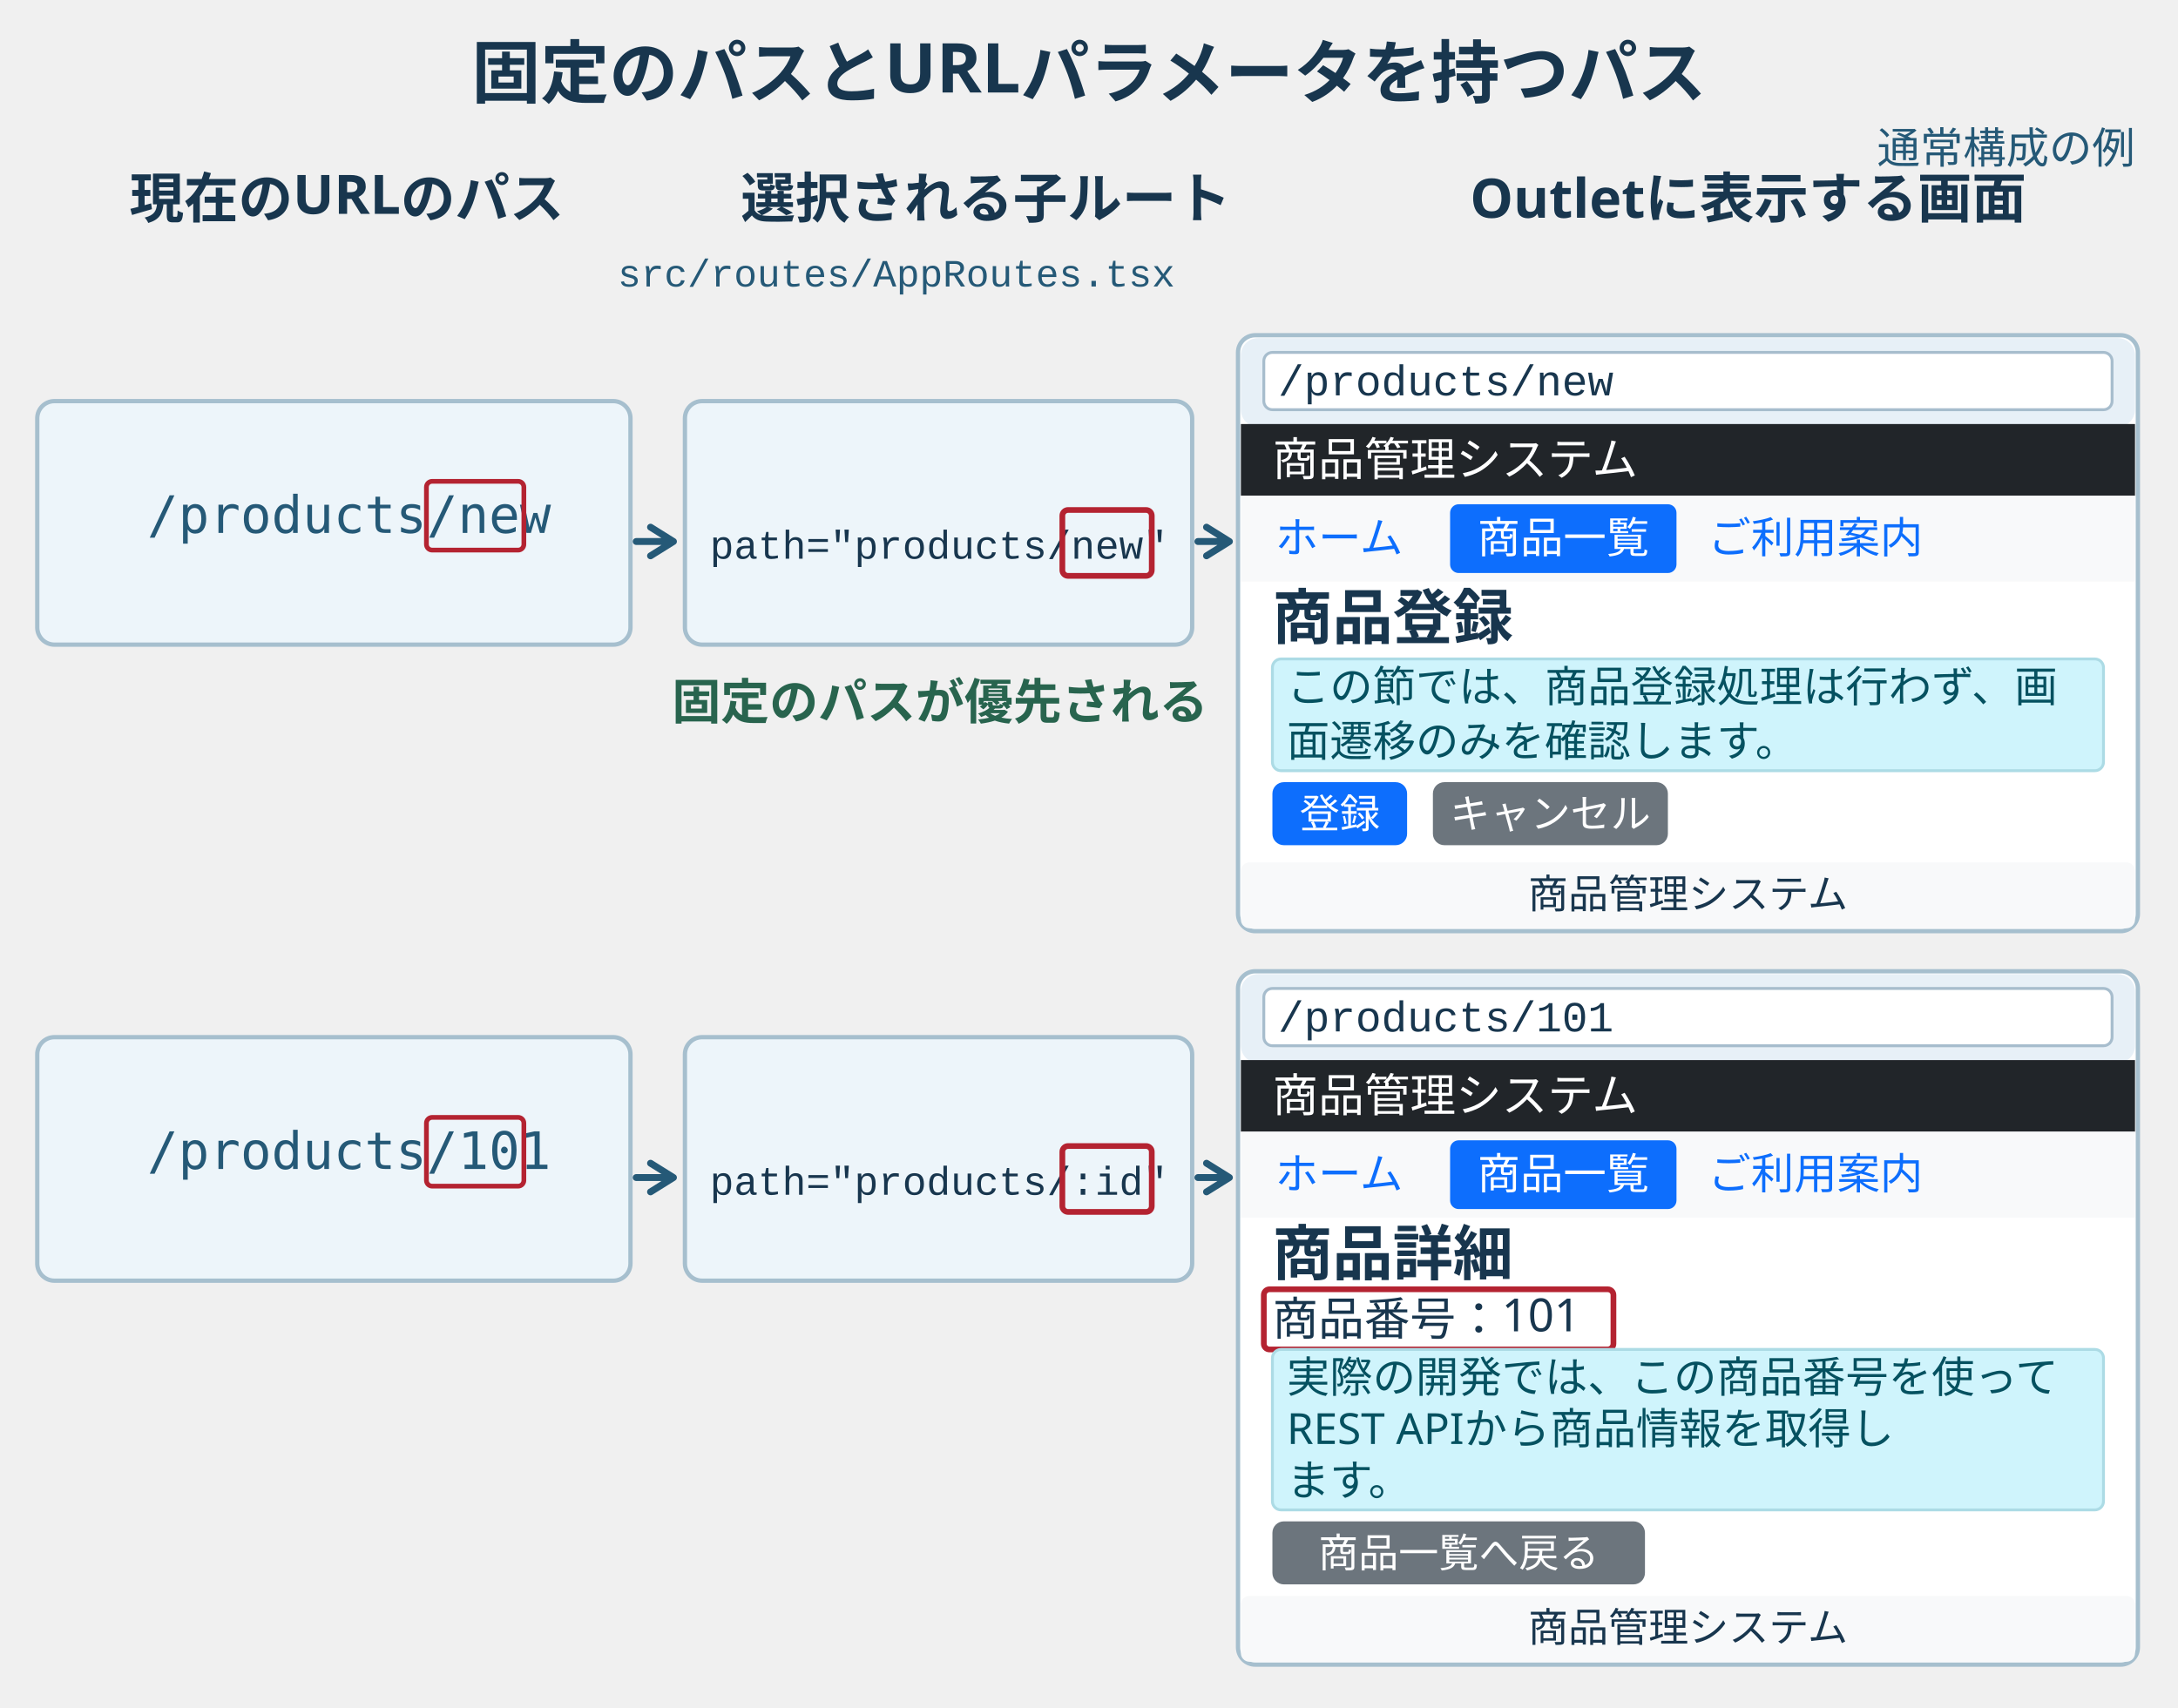
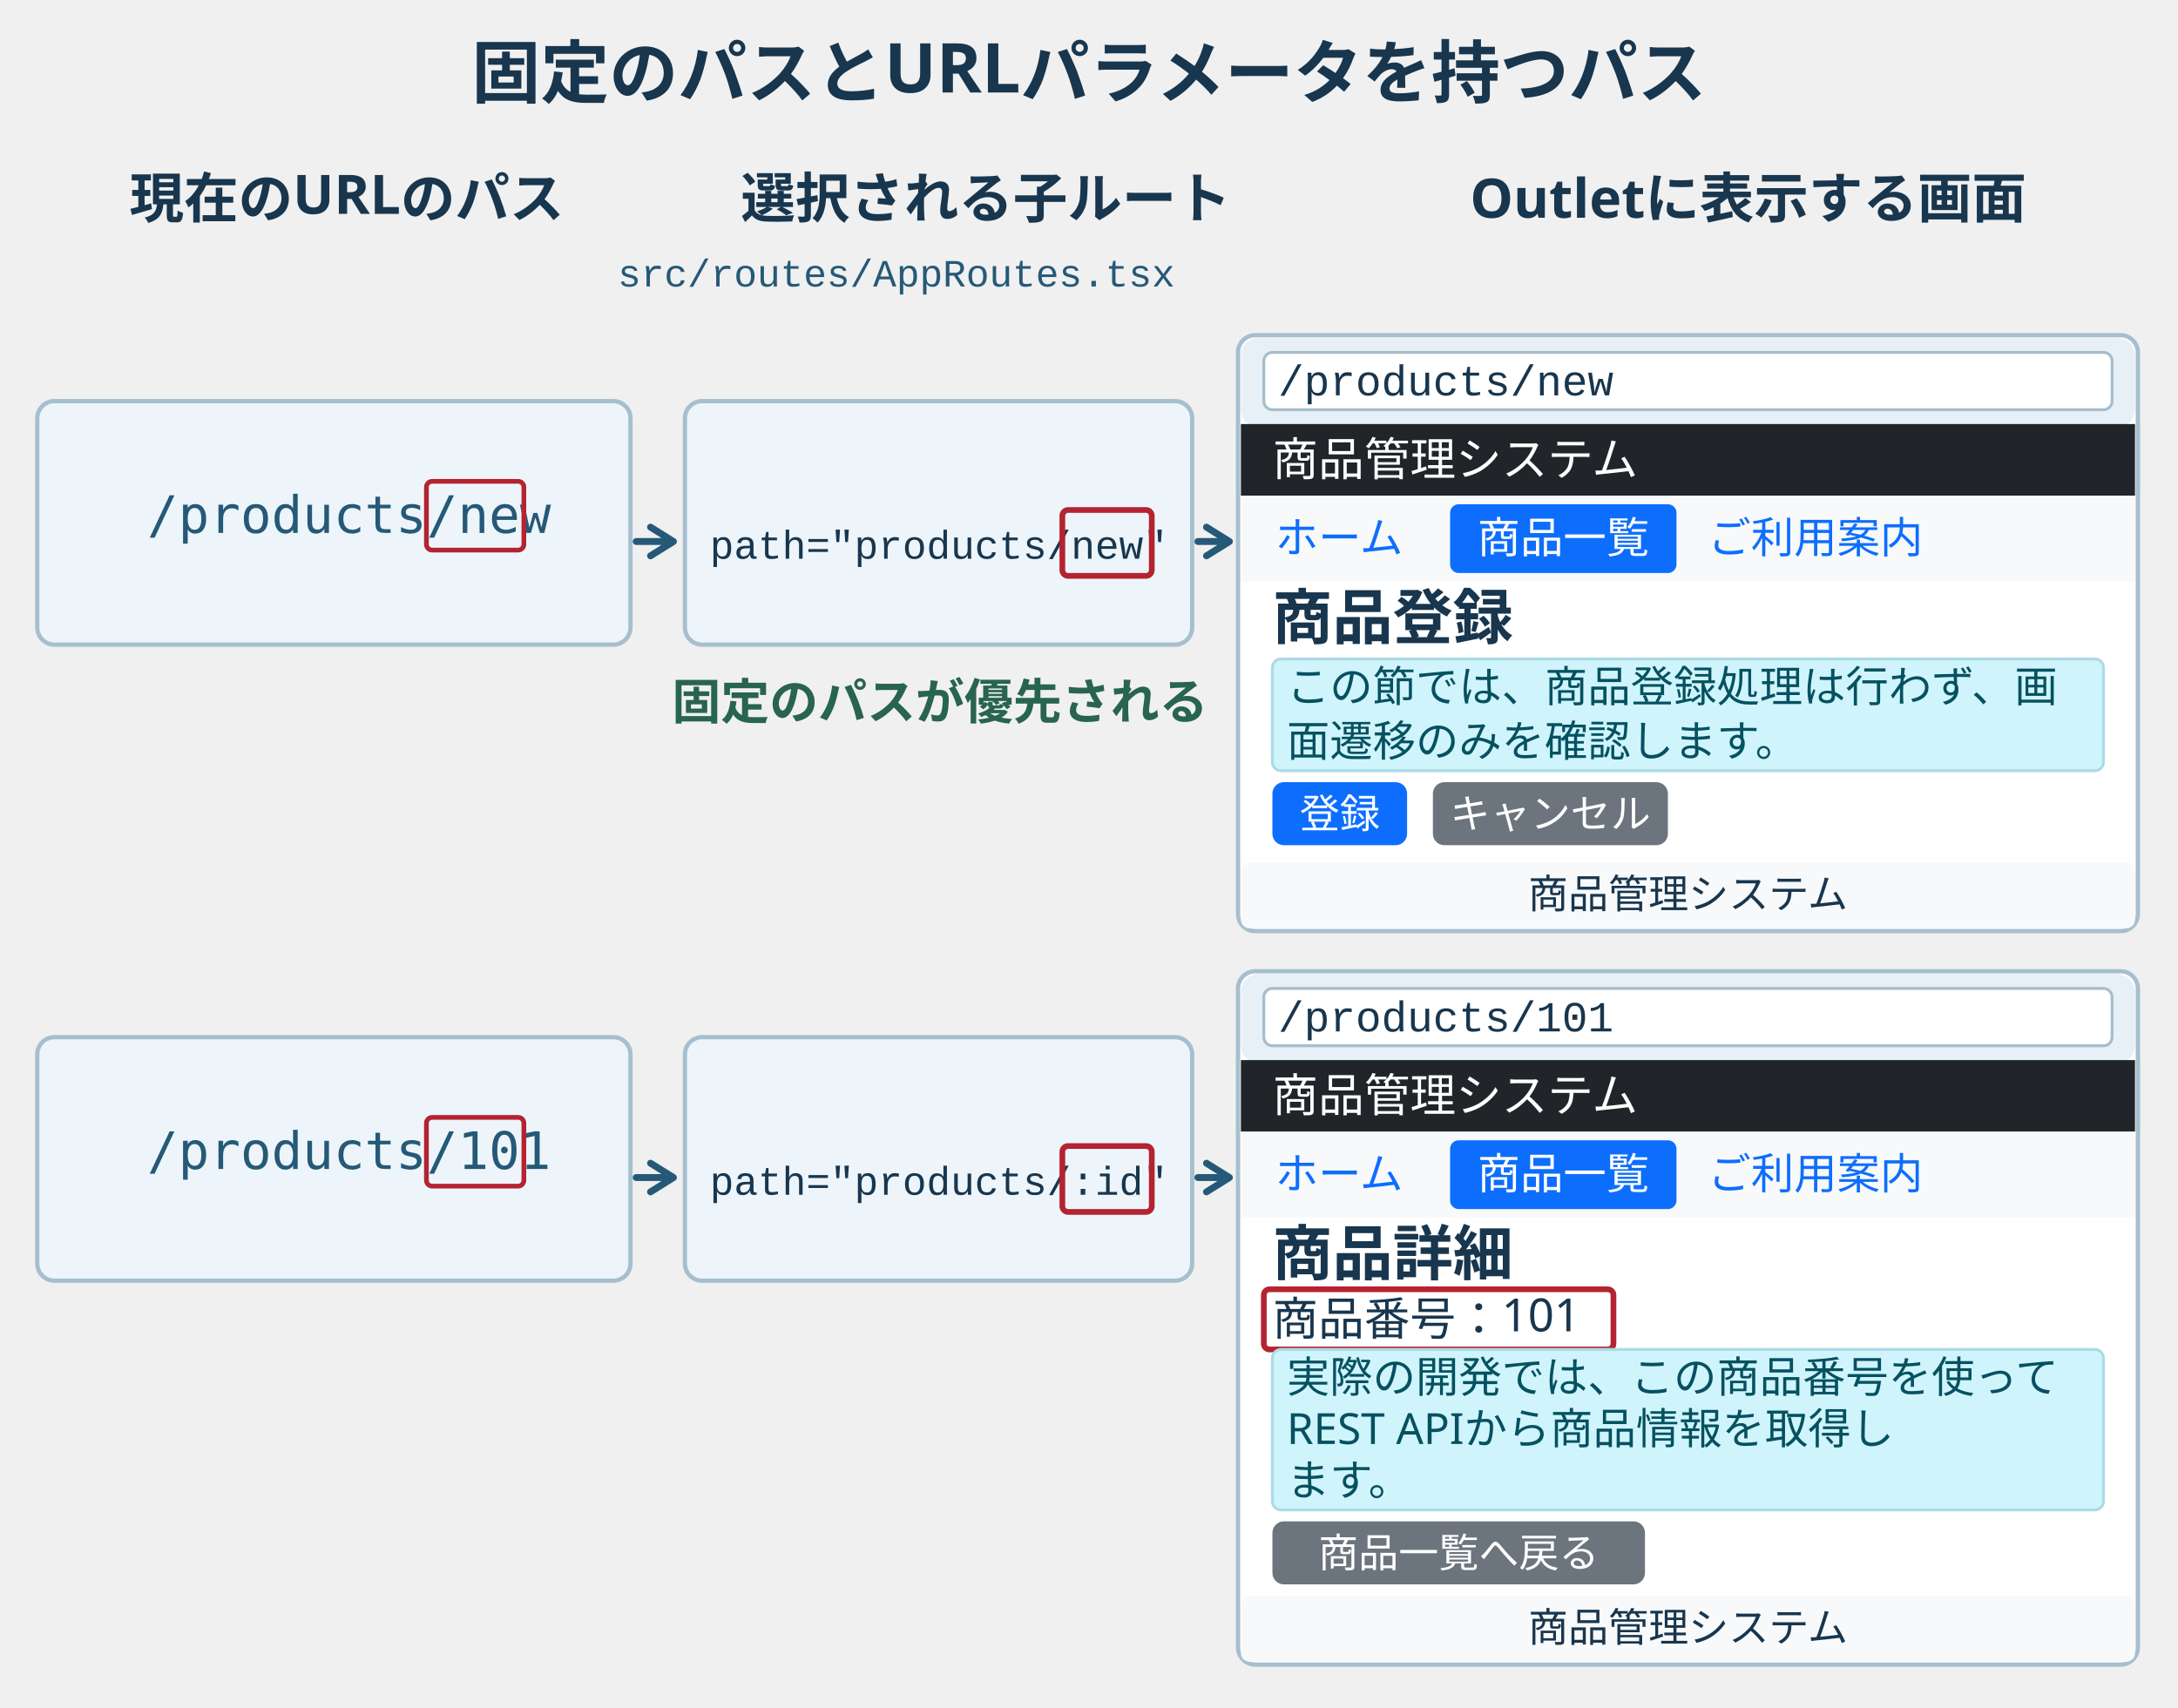
<svg xmlns="http://www.w3.org/2000/svg" width="760" height="596" viewBox="0 0 760 596" font-family="Meiryo, sans-serif">
  <text x="380" y="34" font-size="24" fill="#18364e" text-anchor="middle" font-weight="700">固定のパスとURLパラメータを持つパス</text>
  <text x="121" y="76" font-size="19" fill="#18364e" text-anchor="middle" font-weight="700">現在のURLのパス</text>
  <text x="344" y="76" font-size="19" fill="#18364e" text-anchor="middle" font-weight="700">選択される子ルート</text>
  <text x="610" y="76" font-size="19" fill="#18364e" text-anchor="middle" font-weight="700">Outletに表示する画面</text>
  <text x="410" y="100" font-size="13.5" fill="#255977" text-anchor="end" font-weight="400" font-family="Courier New, MS Gothic, monospace">src/routes/AppRoutes.tsx</text>
  <rect x="13" y="140" width="207" height="85" rx="6" fill="#edf5fa" stroke="#a6bfce" stroke-width="1.5" />
  <path d="M222 189L235 189M227.00 194.00L235 189L227.00 184.00" stroke="#255977" fill="none" stroke-width="2.4" stroke-linecap="round" stroke-linejoin="round" />
  <rect x="239" y="140" width="177" height="85" rx="6" fill="#edf5fa" stroke="#a6bfce" stroke-width="1.5" />
  <text x="327.5" y="195" font-size="14" fill="#18364e" text-anchor="middle" font-weight="400" font-family="Courier New, MS Gothic, monospace">path="products/new"</text>
  <rect x="370.7" y="178" width="31.2" height="23" rx="2" fill="none" stroke="#b42331" stroke-width="2" />
  <path d="M418 189L429 189M421.00 194.00L429 189L421.00 184.00" stroke="#255977" fill="none" stroke-width="2.4" stroke-linecap="round" stroke-linejoin="round" />
  <text x="328" y="251" font-size="17" fill="#28644e" text-anchor="middle" font-weight="700">固定のパスが優先される</text>
  <rect x="432" y="117" width="314" height="208" rx="6" fill="#ffffff" stroke="#a6bfce" stroke-width="1.5" />
  <rect x="433" y="118" width="312" height="31" rx="6" fill="#e7f0f7" stroke="none" stroke-width="1.5" />
  <rect x="441" y="123" width="296" height="20" rx="3" fill="#fff" stroke="#a7bdcd" stroke-width="1" />
  <text x="446" y="138" font-size="15" fill="#18364e" text-anchor="start" font-weight="400" font-family="Courier New, MS Gothic, monospace">/products/new</text>
  <rect x="433" y="148" width="312" height="25" rx="0" fill="#212529" stroke="none" stroke-width="1.5" />
  <text x="444" y="166" font-size="16" fill="#fff" text-anchor="start" font-weight="400">商品管理システム</text>
  <rect x="433" y="173" width="312" height="30" rx="0" fill="#f8f9fa" stroke="none" stroke-width="1.5" />
  <text x="445" y="193" font-size="15" fill="#0d6efd" text-anchor="start" font-weight="400">ホーム</text>
  <rect x="506" y="176" width="79" height="24" rx="3" fill="#0d6efd" stroke="none" stroke-width="1.5" />
  <text x="545.5" y="193" font-size="15" fill="#fff" text-anchor="middle" font-weight="400">商品一覧</text>
  <text x="596" y="193" font-size="15" fill="#0d6efd" text-anchor="start" font-weight="400">ご利用案内</text>
  <rect x="433" y="301" width="312" height="23" rx="3" fill="#f8f9fa" stroke="none" stroke-width="1.5" />
  <text x="589.0" y="317" font-size="14" fill="#18364e" text-anchor="middle" font-weight="400">商品管理システム</text>
  <text x="444" y="223" font-size="21" fill="#18364e" text-anchor="start" font-weight="700">商品登録</text>
  <rect x="444" y="230" width="290" height="39" rx="3" fill="#cff4fc" stroke="#acdbe5" stroke-width="1" />
  <text x="449" y="245" font-size="15" fill="#055160" text-anchor="start" font-weight="400">この節では、商品登録処理は行わず、画</text>
  <text x="449" y="264" font-size="15" fill="#055160" text-anchor="start" font-weight="400">面遷移のみを確認します。</text>
  <rect x="444" y="273" width="47" height="22" rx="4" fill="#0d6efd" stroke="none" stroke-width="1.5" />
  <text x="467.5" y="289" font-size="14" fill="#fff" text-anchor="middle" font-weight="400">登録</text>
  <rect x="500" y="273" width="82" height="22" rx="4" fill="#6c757d" stroke="none" stroke-width="1.5" />
  <text x="541.0" y="289" font-size="14" fill="#fff" text-anchor="middle" font-weight="400">キャンセル</text>
  <rect x="13" y="362" width="207" height="85" rx="6" fill="#edf5fa" stroke="#a6bfce" stroke-width="1.5" />
  <path d="M222 411L235 411M227.00 416.00L235 411L227.00 406.00" stroke="#255977" fill="none" stroke-width="2.4" stroke-linecap="round" stroke-linejoin="round" />
  <rect x="239" y="362" width="177" height="85" rx="6" fill="#edf5fa" stroke="#a6bfce" stroke-width="1.5" />
  <text x="327.5" y="417" font-size="14" fill="#18364e" text-anchor="middle" font-weight="400" font-family="Courier New, MS Gothic, monospace">path="products/:id"</text>
  <rect x="370.7" y="400" width="31.2" height="23" rx="2" fill="none" stroke="#b42331" stroke-width="2" />
  <path d="M418 411L429 411M421.00 416.00L429 411L421.00 406.00" stroke="#255977" fill="none" stroke-width="2.4" stroke-linecap="round" stroke-linejoin="round" />
  <rect x="432" y="339" width="314" height="242" rx="6" fill="#ffffff" stroke="#a6bfce" stroke-width="1.5" />
  <rect x="433" y="340" width="312" height="31" rx="6" fill="#e7f0f7" stroke="none" stroke-width="1.5" />
  <rect x="441" y="345" width="296" height="20" rx="3" fill="#fff" stroke="#a7bdcd" stroke-width="1" />
  <text x="446" y="360" font-size="15" fill="#18364e" text-anchor="start" font-weight="400" font-family="Courier New, MS Gothic, monospace">/products/101</text>
  <rect x="433" y="370" width="312" height="25" rx="0" fill="#212529" stroke="none" stroke-width="1.5" />
  <text x="444" y="388" font-size="16" fill="#fff" text-anchor="start" font-weight="400">商品管理システム</text>
  <rect x="433" y="395" width="312" height="30" rx="0" fill="#f8f9fa" stroke="none" stroke-width="1.5" />
  <text x="445" y="415" font-size="15" fill="#0d6efd" text-anchor="start" font-weight="400">ホーム</text>
  <rect x="506" y="398" width="79" height="24" rx="3" fill="#0d6efd" stroke="none" stroke-width="1.5" />
  <text x="545.5" y="415" font-size="15" fill="#fff" text-anchor="middle" font-weight="400">商品一覧</text>
  <text x="596" y="415" font-size="15" fill="#0d6efd" text-anchor="start" font-weight="400">ご利用案内</text>
  <rect x="433" y="557" width="312" height="23" rx="3" fill="#f8f9fa" stroke="none" stroke-width="1.5" />
  <text x="589.0" y="573" font-size="14" fill="#18364e" text-anchor="middle" font-weight="400">商品管理システム</text>
  <text x="444" y="445" font-size="21" fill="#18364e" text-anchor="start" font-weight="700">商品詳細</text>
  <text x="444" y="466" font-size="16" fill="#18364e" text-anchor="start" font-weight="400">商品番号：101</text>
  <rect x="441" y="450" width="122" height="21" rx="2" fill="none" stroke="#b42331" stroke-width="2" />
  <rect x="444" y="471" width="290" height="56" rx="3" fill="#cff4fc" stroke="#acdbe5" stroke-width="1" />
  <text x="449" y="486" font-size="15" fill="#055160" text-anchor="start" font-weight="400">実際の開発では、この商品番号を使って</text>
  <text x="449" y="504" font-size="15" fill="#055160" text-anchor="start" font-weight="400">REST APIから商品情報を取得し</text>
  <text x="449" y="522" font-size="15" fill="#055160" text-anchor="start" font-weight="400">ます。</text>
  <rect x="444" y="531" width="130" height="22" rx="4" fill="#6c757d" stroke="none" stroke-width="1.5" />
  <text x="509.0" y="547" font-size="14" fill="#fff" text-anchor="middle" font-weight="400">商品一覧へ戻る</text>
  <text x="51.37 61.31 71.26 81.20 91.14 101.09 111.03 120.97 130.91 140.86 150.80 160.74 170.69" y="186" font-size="18" fill="#255977" text-anchor="start" font-weight="400" font-family="Consolas, MS Gothic, monospace">/products/new</text>
  <rect x="148.8" y="168" width="34" height="24" rx="2" fill="none" stroke="#b42331" stroke-width="1.65" />
  <text x="51.37 61.31 71.26 81.20 91.14 101.09 111.03 120.97 130.91 140.86 150.80 160.74 170.69" y="408" font-size="18" fill="#255977" text-anchor="start" font-weight="400" font-family="Consolas, MS Gothic, monospace">/products/101</text>
  <rect x="148.8" y="390" width="34" height="24" rx="2" fill="none" stroke="#b42331" stroke-width="1.65" />
-   <text x="745" y="57" font-size="15" fill="#255977" text-anchor="end" font-weight="400">通常構成の例</text>
</svg>
